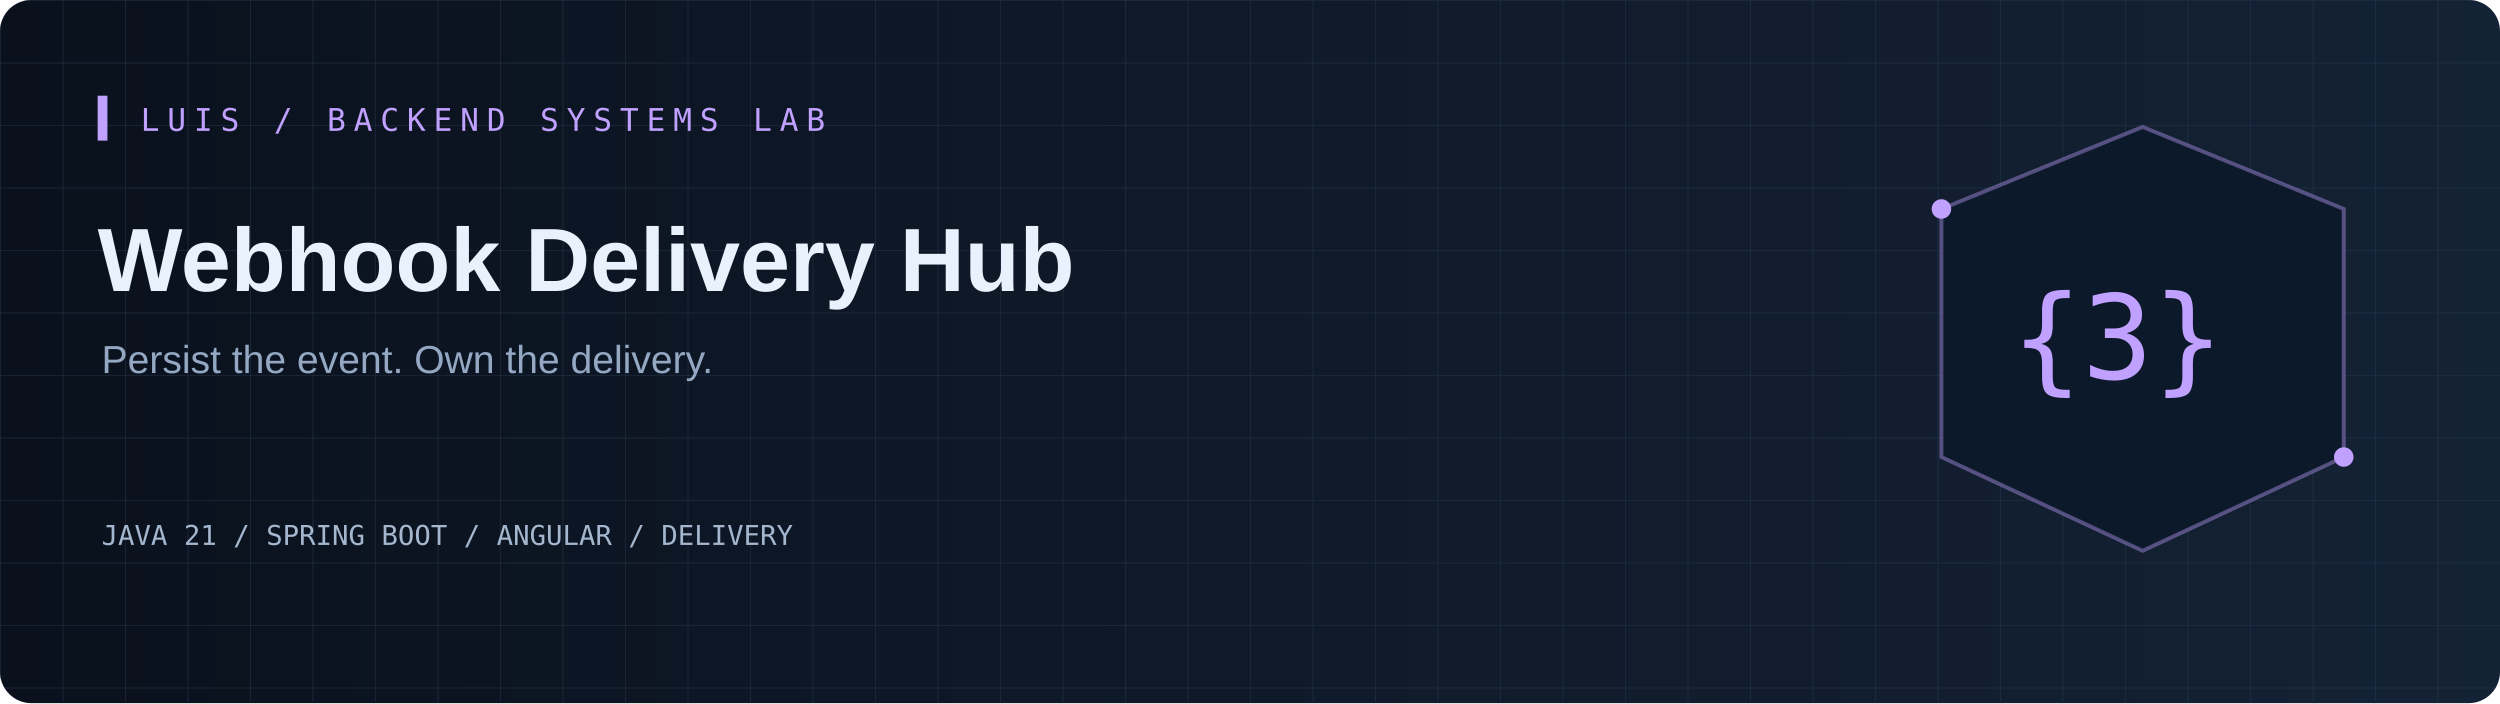
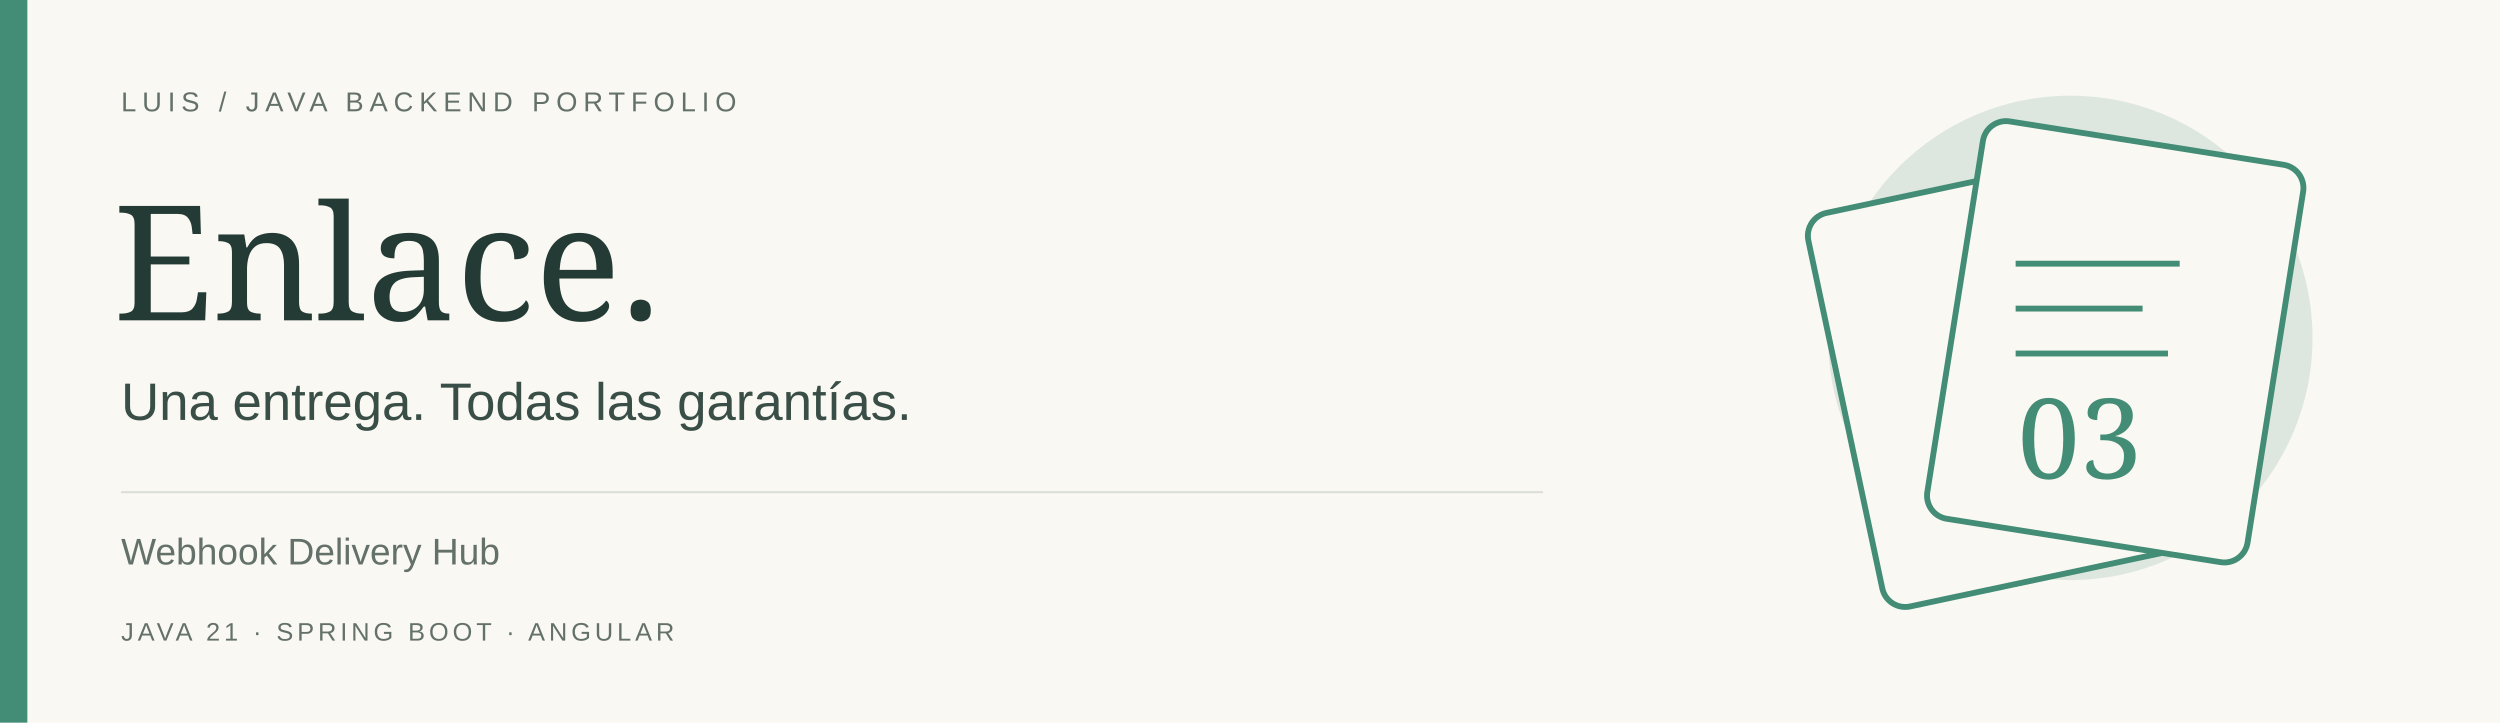
- <svg xmlns="http://www.w3.org/2000/svg" width="1280" height="360" viewBox="0 0 1280 360" role="img" aria-label="Webhook Delivery Hub">
-   <defs>
-     <pattern id="g" width="32" height="32" patternUnits="userSpaceOnUse">
-       <path d="M32 0H0V32" fill="none" stroke="#25354c" stroke-width=".5" />
-     </pattern>
-     <linearGradient id="bg">
-       <stop stop-color="#0a111d" />
-       <stop offset="1" stop-color="#142235" />
-     </linearGradient>
-   </defs>
-   <rect width="1280" height="360" rx="16" fill="url(#bg)" />
-   <rect width="1280" height="360" rx="16" fill="url(#g)" />
-   <rect x="50" y="49" width="5" height="23" fill="#c1a1ff" />
-   <text x="72" y="67" font-family="monospace" font-size="16" letter-spacing="4" fill="#c1a1ff">LUIS / BACKEND SYSTEMS LAB</text>
-   <text x="50" y="149" font-family="Segoe UI,Arial,sans-serif" font-weight="700" font-size="46" fill="#e9f1fc">Webhook Delivery Hub</text>
-   <text x="52" y="191" font-family="Segoe UI,Arial,sans-serif" font-size="20" fill="#94a8c3">Persist the event. Own the delivery.</text>
-   <text x="52" y="279" font-family="monospace" font-size="14" fill="#a4b7ce">JAVA 21 / SPRING BOOT / ANGULAR / DELIVERY</text>
-   <path d="M994 107L1097 65L1200 107V234L1097 282L994 234Z" fill="#0c192a" stroke="#c1a1ff" stroke-opacity=".4" stroke-width="2" />
-   <text x="1030" y="194" font-family="monospace" font-size="60" fill="#c1a1ff">{3}</text>
-   <circle cx="994" cy="107" r="5" fill="#c1a1ff" />
-   <circle cx="1200" cy="234" r="5" fill="#c1a1ff" />
+ <svg xmlns="http://www.w3.org/2000/svg" width="1280" height="370" viewBox="0 0 1280 370" role="img" aria-label="Webhook Delivery Hub">
+   <rect width="1280" height="370" fill="#faf8f3" />
+   <path d="M0 0H14V370H0Z" fill="#438c75" />
+   <text x="62" y="57" fill="#64716a" font-family="Arial,sans-serif" font-size="14" letter-spacing="3">LUIS / JAVA BACKEND PORTFOLIO</text>
+   <text x="58" y="164" fill="#243b35" font-family="Georgia,serif" font-size="82">Enlace.</text>
+   <text x="62" y="215" fill="#394e46" font-family="Arial,sans-serif" font-size="27">Una entrega. Todas las garantías.</text>
+   <path d="M62 252H790" stroke="#d9ddd3" />
+   <text x="62" y="289" fill="#64716a" font-family="Arial,sans-serif" font-size="19">Webhook Delivery Hub</text>
+   <text x="62" y="328" fill="#64716a" font-family="Arial,sans-serif" font-size="13" letter-spacing="2">JAVA 21 · SPRING BOOT · ANGULAR</text>
+   <circle cx="1060" cy="173" r="124" fill="#438c75" opacity=".16" />
+   <g stroke="#438c75" stroke-width="3" fill="#faf8f3">
+     <rect x="943" y="92" width="166" height="206" rx="12" transform="rotate(-12 1026 195)" />
+     <rect x="1000" y="72" width="166" height="206" rx="12" transform="rotate(9 1083 175)" />
+     <path d="M1032 135h84m-84 23h65m-65 23h78" />
+   </g>
+   <text x="1033" y="245" font-family="Georgia,serif" font-size="57" fill="#438c75">03</text>
</svg>
